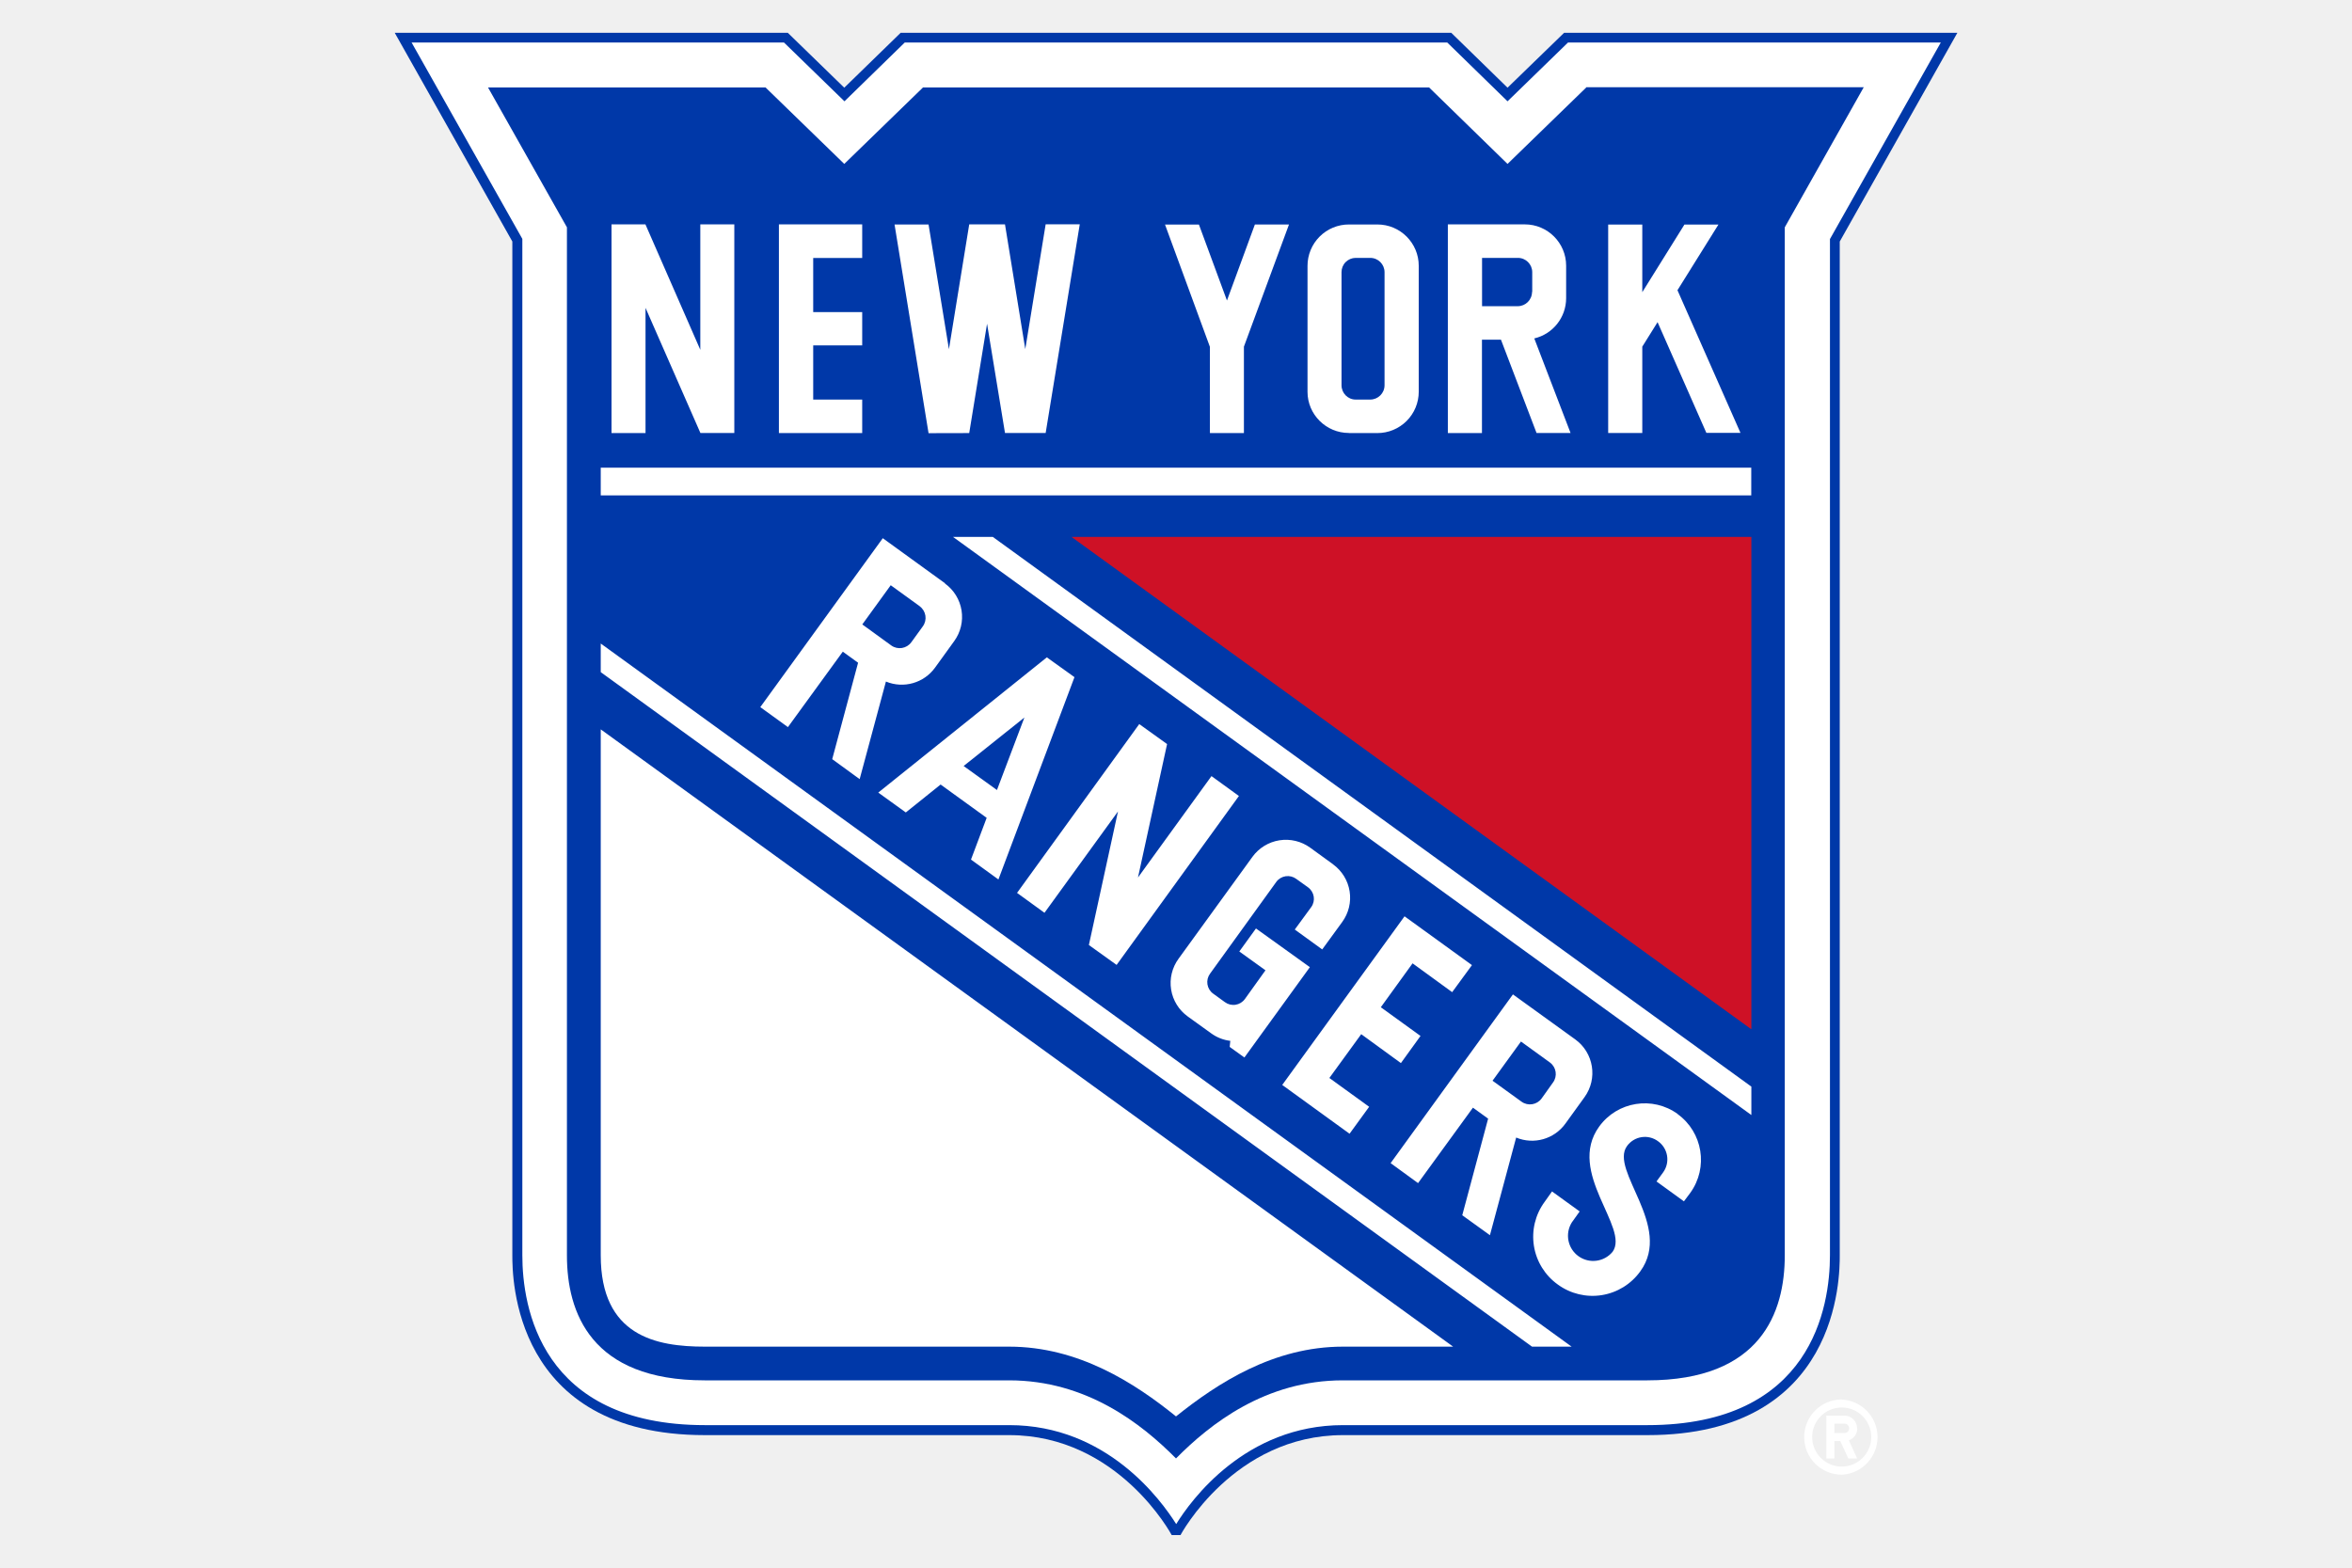
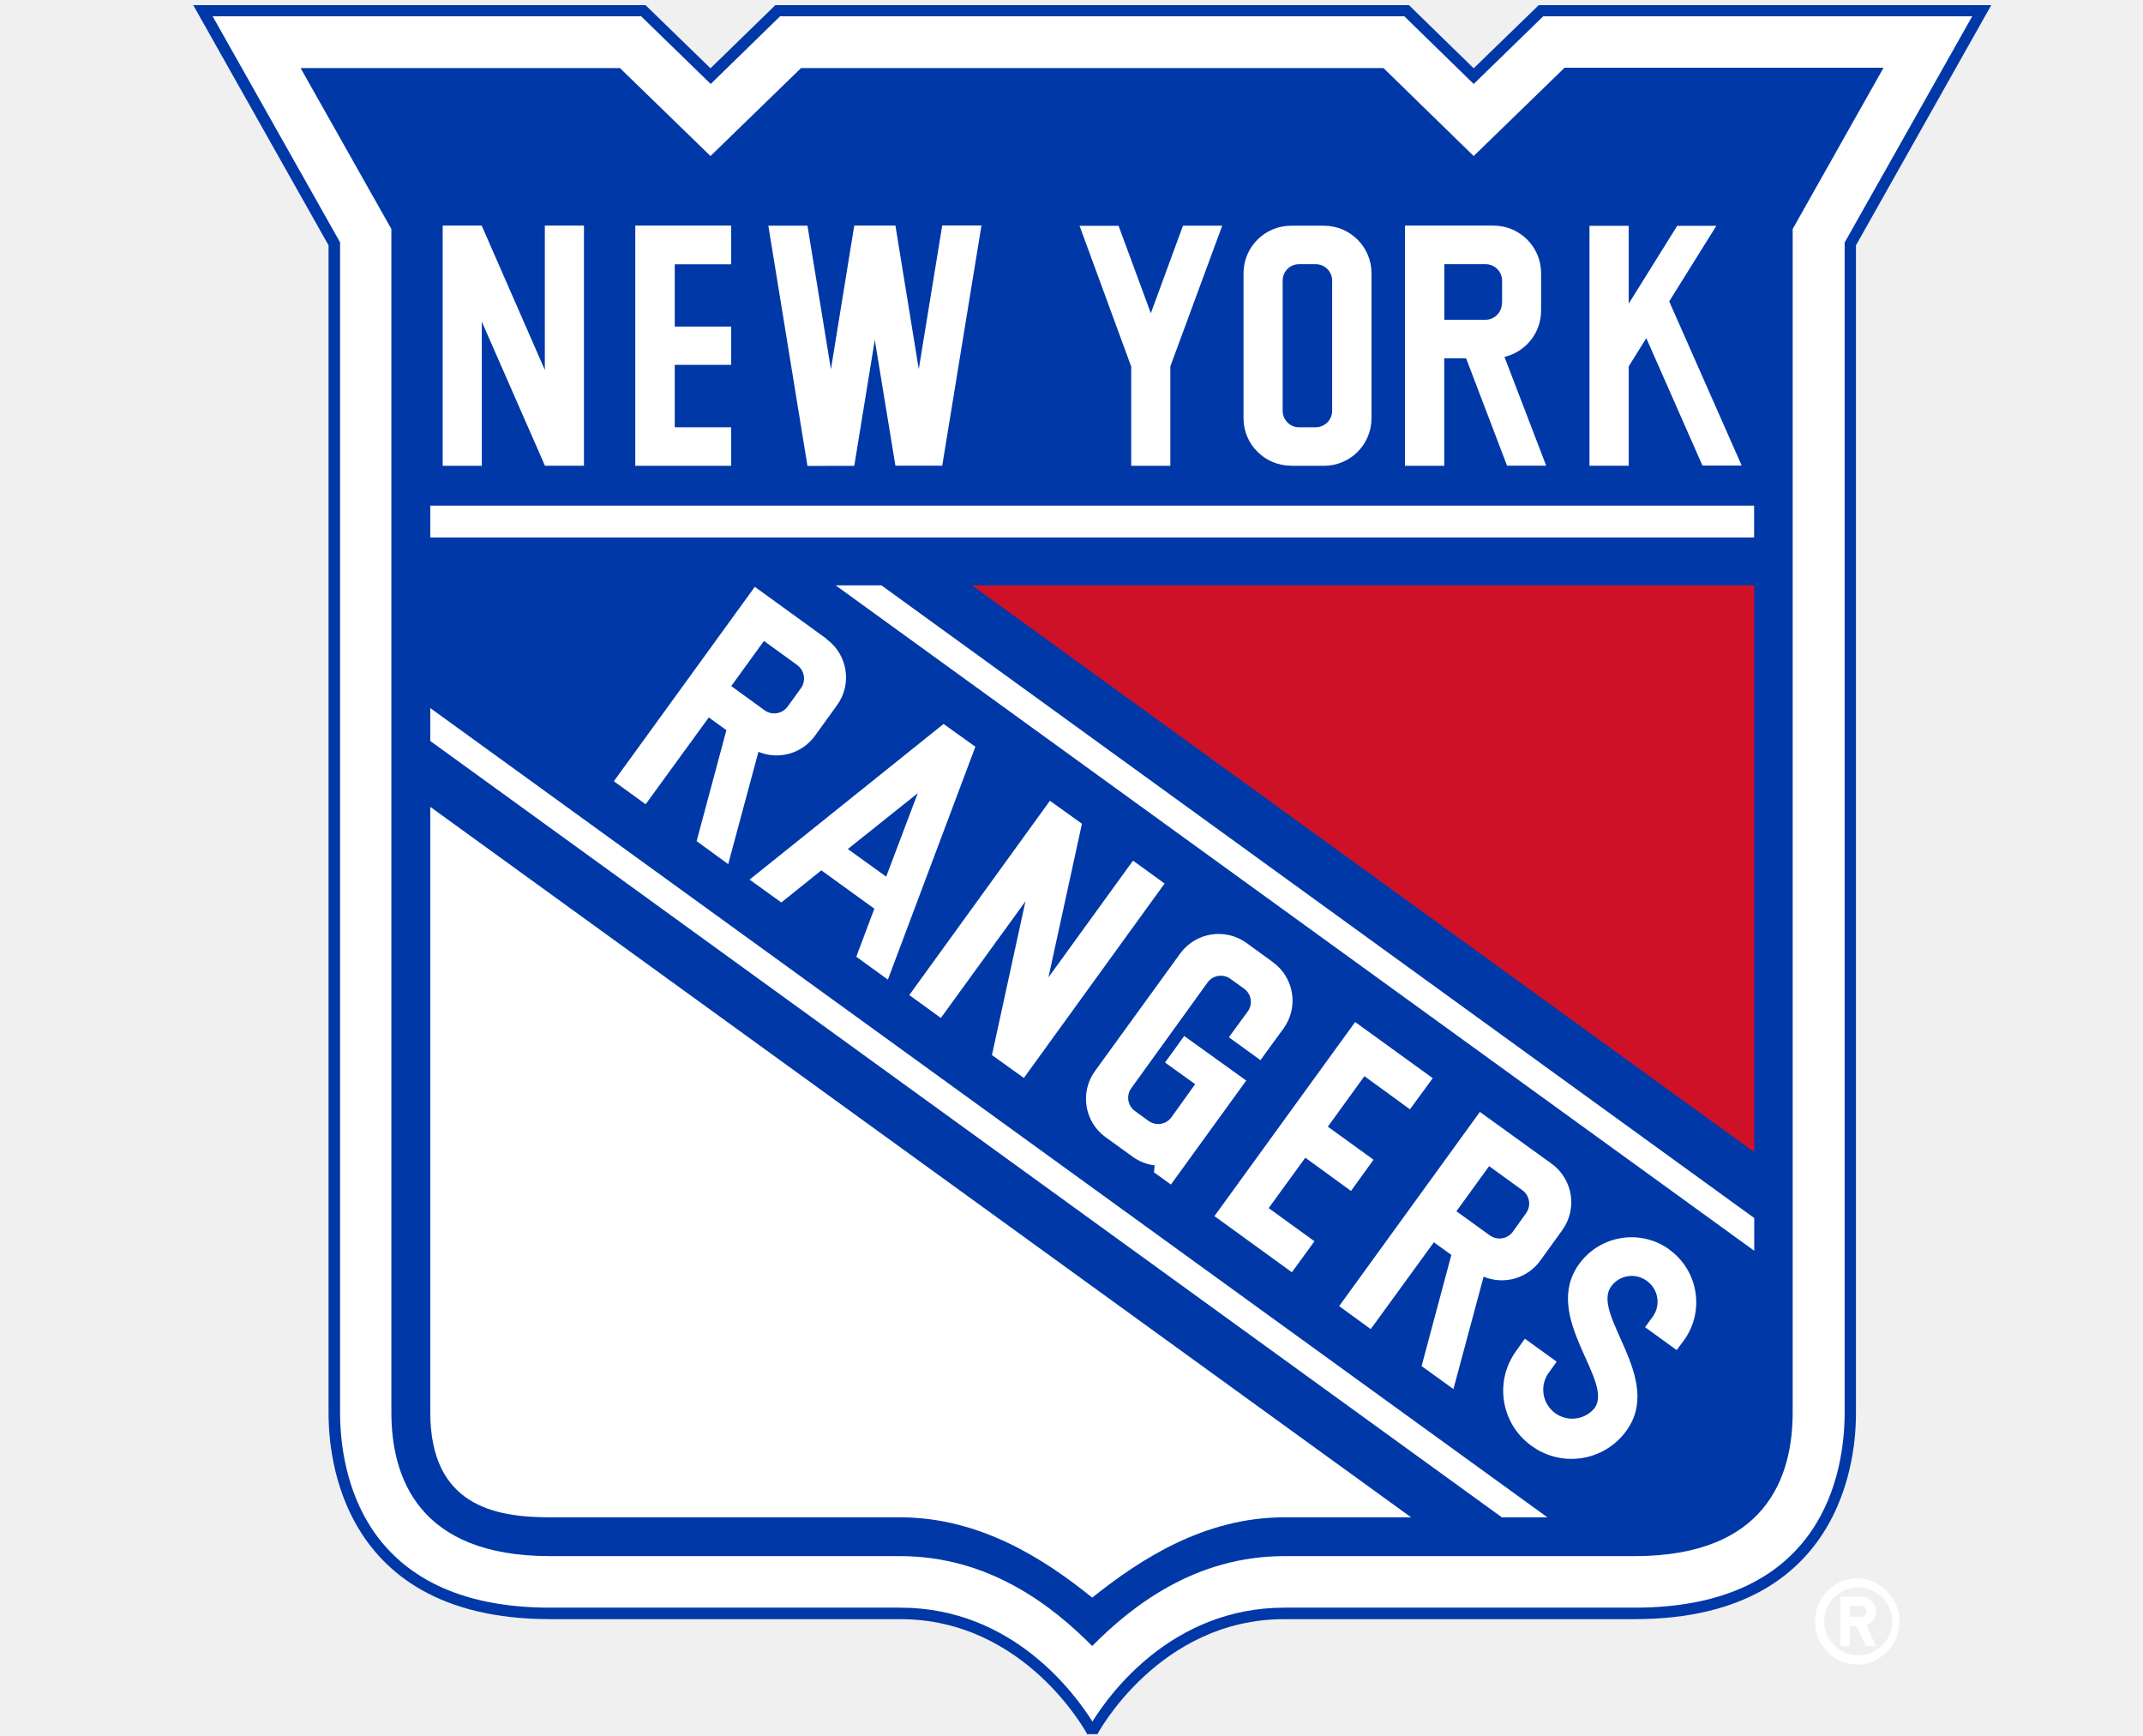
- <svg xmlns="http://www.w3.org/2000/svg" viewBox="0 0 24 16">
-   <path fill="#0038A8" d="M15.96.335l-.577.56-.574-.56H9.19l-.575.56-.576-.56H4.028l1.2 2.13v10.348c0 .21 0 1.834 1.964 1.834h3.106c1.115 0 1.658 1.02 1.658 1.02h.09s.543-1.02 1.658-1.02h3.107c1.962 0 1.962-1.625 1.962-1.834V2.465l1.2-2.13h-4.013z" />
-   <g fill="#FFF">
-     <path d="M18.674 2.438l1.13-2.004H16l-.617.6-.615-.6H9.232l-.615.6L8 .434H4.2l1.13 2.004v10.374c0 .52.182 1.733 1.863 1.733h3.106c.997 0 1.55.767 1.703 1.01.15-.243.705-1.01 1.702-1.01h3.107c1.68 0 1.862-1.212 1.862-1.733V2.438zM18.793 14.283a.384.384 0 1 0 .002.768.384.384 0 0 0-.002-.767zm0 .685a.3.3 0 1 1 0-.603.3.3 0 0 1 0 .603z" />
-     <path d="M18.95 14.578a.13.13 0 0 0-.128-.13h-.186v.438h.082v-.178h.06l.083.178h.09l-.085-.186a.128.128 0 0 0 .086-.122zm-.128.048h-.104v-.096h.104c.025 0 .047.02.047.048s-.022.048-.048.048z" />
+ <svg xmlns="http://www.w3.org/2000/svg" version="1.1" id="Layer_1" x="0px" y="0px" width="435.031px" height="352.309px" viewBox="0 0 435.031 352.309" enable-background="new 0 0 435.031 352.309" xml:space="preserve">
+   <path fill="#0038A8" d="M312.366,1.042l-13.208,12.819L286.019,1.042H157.393l-13.162,12.819L131.045,1.042H39.229l27.47,48.758  v236.877c0,4.807,0,41.981,44.958,41.981h71.1c25.523,0,37.953,23.35,37.953,23.35h2.06c0,0,12.432-23.35,37.954-23.35h71.123  c44.913,0,44.913-37.198,44.913-41.981V49.801l27.469-48.758H312.366L312.366,1.042z" />
+   <g>
+     <path fill="#FFFFFF" d="M374.492,49.182l25.867-45.874h-87.078l-14.123,13.735L285.08,3.308H158.354l-14.078,13.735L130.152,3.308   H43.167l25.867,45.874v237.472c0,11.903,4.167,39.671,42.646,39.671h71.1c22.822,0,35.481,17.557,38.983,23.119   c3.435-5.562,16.138-23.119,38.961-23.119h71.123c38.457,0,42.622-27.745,42.622-39.671V49.182H374.492z M377.216,320.327   c-4.854,0.013-8.78,3.958-8.768,8.813c0.013,4.854,3.958,8.779,8.813,8.768c4.847-0.261,8.566-4.401,8.307-9.249   c-0.242-4.501-3.85-8.092-8.353-8.309V320.327z M377.216,336.007c-3.812,0-6.902-3.089-6.902-6.899   c0-3.812,3.091-6.902,6.902-6.902s6.902,3.09,6.902,6.902C384.119,332.918,381.028,336.007,377.216,336.007L377.216,336.007z" />
+     <path fill="#FFFFFF" d="M380.809,327.081c0.001-1.626-1.304-2.951-2.93-2.977h-4.257v10.026h1.876v-4.074h1.375l1.899,4.074h2.061   l-1.946-4.259c1.188-0.411,1.979-1.535,1.969-2.791H380.809z M377.879,328.178h-2.381v-2.198h2.381   c0.573,0,1.076,0.459,1.076,1.101c0,0.641-0.503,1.098-1.099,1.098H377.879z" />
  </g>
-   <path fill="#0038A8" d="M16.186.893l-.803.78-.8-.78H9.418l-.803.78-.803-.78H4.98l.805 1.427v10.493c0 .582.244 1.275 1.406 1.275h3.106c.79 0 1.352.443 1.703.797.35-.354.913-.797 1.702-.797h3.107c1.16 0 1.403-.693 1.403-1.275V2.32L19.018.89h-2.832z" />
-   <path fill="#CE1126" d="M10.934 5.48l6.937 5.025V5.48z" />
-   <g fill="#FFF">
-     <path d="M6.13 4.773h11.74v.283H6.13zM6.13 12.812c0 .825.566.932 1.062.932h3.105c.707 0 1.28.37 1.703.712.425-.34.996-.712 1.703-.712h1.125l-8.698-6.3v5.368zM6.13 6.86l9.503 6.884h.404L6.13 6.568zM9.725 5.48l8.146 5.9v-.29l-7.74-5.61zM13.084 11.073l.687.498.2-.275-.406-.294.325-.447.405.295.2-.277-.405-.293.324-.448.404.294.202-.276-.688-.498zM9.643 5.953l-.635-.46-1.25 1.724.282.204.56-.77.156.113-.264.984.28.204.268-.996a.42.42 0 0 0 .502-.143l.195-.27a.42.42 0 0 0-.094-.587zM15.203 12.608l.268-.998a.42.42 0 0 0 .503-.143l.195-.27a.422.422 0 0 0-.094-.588l-.637-.46-1.248 1.722.28.204.56-.77.155.112-.264.986.283.204zM11.625 7.39l-1.247 1.723.28.203.75-1.034-.297 1.363.283.203 1.248-1.724-.28-.203-.75 1.035.297-1.362zM8.963 8.09l.28.202.355-.285.47.34-.16.426.28.203.776-2.065-.282-.202-1.72 1.38zM13.604 8.822l-.234-.17a.422.422 0 0 0-.59.093l-.754 1.04a.42.42 0 0 0 .095.59l.236.17c.06.044.128.07.197.078l-.006.062.15.108.668-.922-.55-.395-.17.235.267.192-.21.293a.145.145 0 0 1-.204.032l-.12-.087a.145.145 0 0 1-.032-.203L13.024 9a.145.145 0 0 1 .203-.03l.12.086c.065.047.08.138.032.203l-.167.228.28.203.204-.28a.42.42 0 0 0-.093-.588zM17.12 11.37a.574.574 0 0 0-.802.128c-.338.467.314 1.033.137 1.278a.257.257 0 0 1-.416-.3l.08-.112-.282-.204-.076.107a.6.6 0 0 0 .135.843.6.6 0 0 0 .842-.135c.335-.462-.317-1.03-.136-1.278a.225.225 0 0 1 .316-.05.227.227 0 0 1 .053.318l-.068.093.28.203.065-.087a.576.576 0 0 0-.13-.804zM8.798 4.078h-.5v-.553h.5v-.34h-.5v-.552h.5V2.29h-.85v2.13h.85zM15.123 3.467h.193l.363.952h.347l-.37-.965a.422.422 0 0 0 .325-.41v-.332a.422.422 0 0 0-.422-.422h-.785v2.13h.348v-.953zM6.587 3.142l.56 1.277h.346V2.29h-.347v1.28l-.56-1.28H6.24v2.13h.347zM13.764 4.42h.29a.422.422 0 0 0 .423-.422V2.713a.422.422 0 0 0-.422-.422h-.29a.422.422 0 0 0-.423.423v1.285c0 .232.19.42.422.42zM16.758 3.538l.156-.25.498 1.13h.348l-.643-1.456.418-.67h-.347l-.43.69v-.69h-.348v2.127h.348zM12.346 4.42h.347v-.882l.46-1.247h-.348l-.285.776-.286-.775h-.346l.458 1.248zM9.89 4.42l.182-1.116.183 1.115h.415l.348-2.13h-.348l-.208 1.274-.207-1.273H9.89l-.207 1.274-.208-1.273h-.347l.347 2.13z" />
+   <path fill="#0038A8" d="M317.54,13.816l-18.382,17.855l-18.313-17.855H162.612l-18.381,17.855l-18.382-17.855H61.022l18.427,32.666  v240.196c0,13.322,5.585,29.187,32.185,29.187h71.099c18.085,0,30.949,10.14,38.984,18.243c8.011-8.104,20.899-18.243,38.961-18.243  h71.123c26.553,0,32.115-15.864,32.115-29.187V46.481l18.45-32.735H317.54V13.816z" />
+   <path fill="#CE1126" d="M197.315,118.817l158.796,115.028V118.817H197.315z" />
+   <g>
+     <path fill="#FFFFFF" d="M87.346,102.633h268.741v6.478H87.346V102.633z M87.346,286.654c0,18.886,12.957,21.335,24.311,21.335   h71.077c16.184,0,29.301,8.47,38.984,16.298c9.729-7.782,22.8-16.298,38.983-16.298h25.753L87.346,163.775V286.654L87.346,286.654z    M87.346,150.406L304.88,307.989h9.248L87.346,143.722V150.406z M169.639,118.817l186.472,135.058v-6.639L178.933,118.817H169.639z    M246.531,246.847l15.727,11.399l4.578-6.295l-9.294-6.73l7.44-10.232l9.271,6.753l4.577-6.341l-9.271-6.707l7.417-10.255   l9.248,6.729l4.624-6.318l-15.75-11.399L246.531,246.847z M167.763,129.645l-14.536-10.531l-28.614,39.465l6.456,4.669   l12.819-17.626l3.571,2.586l-6.043,22.525l6.41,4.669l6.134-22.799c4.126,1.71,8.887,0.354,11.492-3.273l4.464-6.18   c3.117-4.299,2.16-10.311-2.139-13.428c-0.004-0.003-0.009-0.006-0.013-0.01V129.645z M295.038,281.984l6.135-22.845   c4.132,1.723,8.905,0.365,11.514-3.273l4.464-6.181c3.11-4.313,2.148-10.33-2.152-13.46l-14.581-10.529l-28.567,39.418l6.409,4.669   l12.818-17.626l3.549,2.564l-6.044,22.57l6.479,4.67L295.038,281.984z M213.133,162.539l-28.545,39.441l6.409,4.646l17.168-23.668   l-6.798,31.199l6.478,4.647l28.569-39.464l-6.41-4.647l-17.168,23.692l6.799-31.178L213.133,162.539z M152.197,178.563l6.41,4.624   l8.126-6.524l10.759,7.783l-3.663,9.752l6.41,4.646l17.764-47.271l-6.456-4.624l-39.373,31.589L152.197,178.563z M258.434,195.319   l-5.357-3.892c-4.311-3.143-10.353-2.195-13.495,2.116c-0.004,0.004-0.006,0.009-0.01,0.012l-17.26,23.808   c-3.137,4.284-2.205,10.301,2.08,13.437c0.031,0.023,0.062,0.047,0.096,0.069l5.401,3.892c1.374,1.007,2.93,1.603,4.509,1.786   l-0.137,1.419l3.434,2.472l15.292-21.105l-12.591-9.042l-3.892,5.38l6.112,4.395l-4.807,6.707c-1.07,1.489-3.145,1.829-4.633,0.76   c-0.013-0.01-0.025-0.018-0.037-0.026l-2.748-1.992c-1.484-1.076-1.815-3.15-0.74-4.636c0.002-0.004,0.006-0.008,0.009-0.011   l15.497-21.472c1.092-1.474,3.17-1.782,4.643-0.689c0.002,0.001,0.003,0.001,0.004,0.002l2.747,1.968   c1.487,1.077,1.831,3.16,0.731,4.647l-3.821,5.22l6.409,4.646l4.67-6.409c3.131-4.288,2.194-10.303-2.094-13.435   c-0.013-0.009-0.023-0.018-0.035-0.025H258.434z M338.919,253.645c-5.874-4.261-14.09-2.954-18.352,2.92   c-0.003,0.004-0.006,0.007-0.007,0.011c-7.737,10.689,7.188,23.646,3.136,29.254c-2.069,2.505-5.778,2.858-8.283,0.788   c-2.274-1.879-2.805-5.153-1.239-7.654l1.831-2.564l-6.454-4.67l-1.741,2.449c-4.485,6.117-3.164,14.712,2.954,19.198   c0.045,0.033,0.091,0.066,0.136,0.099c6.124,4.479,14.717,3.145,19.195-2.979c0.026-0.037,0.053-0.074,0.08-0.111   c7.668-10.576-7.257-23.577-3.114-29.255c1.661-2.31,4.879-2.837,7.189-1.177c0.015,0.01,0.03,0.021,0.045,0.032   c2.343,1.658,2.896,4.901,1.239,7.244c-0.009,0.012-0.017,0.022-0.026,0.035l-1.557,2.129l6.41,4.647l1.488-1.991   c4.259-5.905,2.927-14.145-2.977-18.405H338.919z M148.42,86.724h-11.446V74.065h11.446v-7.783h-11.446V53.646h11.446v-7.852   h-19.458v48.758h19.458V86.724z M293.206,72.737h4.418l8.31,21.792h7.943l-8.47-22.09c4.354-1.028,7.433-4.911,7.439-9.385v-7.6   c0-5.335-4.325-9.66-9.66-9.66h-17.969v48.758h7.966V72.737H293.206z M97.807,65.298l12.819,29.232h7.92V45.794h-7.943v29.301   L97.785,45.794h-7.92v48.758h7.943V65.298z M262.097,94.552h6.638c5.335,0.012,9.671-4.302,9.684-9.637c0-0.008,0-0.016,0-0.022   V55.477c0-5.335-4.325-9.66-9.66-9.66h-6.639c-5.335-0.013-9.67,4.302-9.683,9.637c0,0.016,0,0.031,0,0.046v29.415   c0,5.311,4.35,9.614,9.66,9.614V94.552z M330.632,74.362l3.571-5.723l11.399,25.867h7.967l-14.719-33.33l9.568-15.337h-7.943   l-9.844,15.795V45.84h-7.966V94.53h7.966V74.362z M229.638,94.552h7.942v-20.19l10.53-28.545h-7.967l-6.523,17.764l-6.547-17.741   h-7.92l10.484,28.568V94.552z M173.417,94.552l4.166-25.546l4.189,25.523h9.5l7.966-48.758h-7.966l-4.762,29.163l-4.738-29.14   h-8.355l-4.738,29.163l-4.762-29.14h-7.942l7.942,48.758L173.417,94.552z" />
  </g>
-   <g fill="#0038A8">
-     <path d="M13.834 4.078h.148c.08 0 .146-.065.146-.146V2.778a.146.146 0 0 0-.146-.146h-.148a.145.145 0 0 0-.145.146v1.154c0 .08.064.146.144.146zM10.173 8.063l.28-.74-.62.495zM9.386 6.188l-.297-.215-.29.4.296.215a.147.147 0 0 0 .204-.033l.118-.163a.147.147 0 0 0-.032-.204zM15.635 2.98v-.202a.146.146 0 0 0-.146-.146h-.366v.493h.365c.078 0 .145-.064.145-.146zM15.73 11.212l.117-.164a.146.146 0 0 0-.03-.203l-.297-.215-.29.4.296.214a.147.147 0 0 0 .204-.032z" />
+   <g>
+     <path fill="#0038A8" d="M263.699,86.724h3.389c1.832,0,3.341-1.488,3.341-3.342V56.965c0-1.846-1.496-3.342-3.341-3.342h-3.389   c-1.832,0-3.319,1.486-3.319,3.319c0,0.008,0,0.015,0,0.023v26.417c0,1.831,1.465,3.342,3.297,3.342H263.699z M179.896,177.944   l6.409-16.939l-14.192,11.331L179.896,177.944z M161.879,135.024l-6.798-4.921l-6.638,9.156l6.775,4.922   c1.501,1.07,3.583,0.732,4.67-0.756l2.701-3.731c1.074-1.495,0.749-3.576-0.732-4.67H161.879z M304.925,61.589v-4.624   c0-1.846-1.496-3.342-3.341-3.342h-8.379v11.285h8.355c1.785,0,3.319-1.465,3.319-3.342L304.925,61.589z M307.101,250.029   l2.679-3.755c1.081-1.476,0.775-3.547-0.688-4.646l-6.799-4.921l-6.639,9.155l6.776,4.899   C303.926,251.836,306.007,251.509,307.101,250.029z" />
  </g>
</svg>
